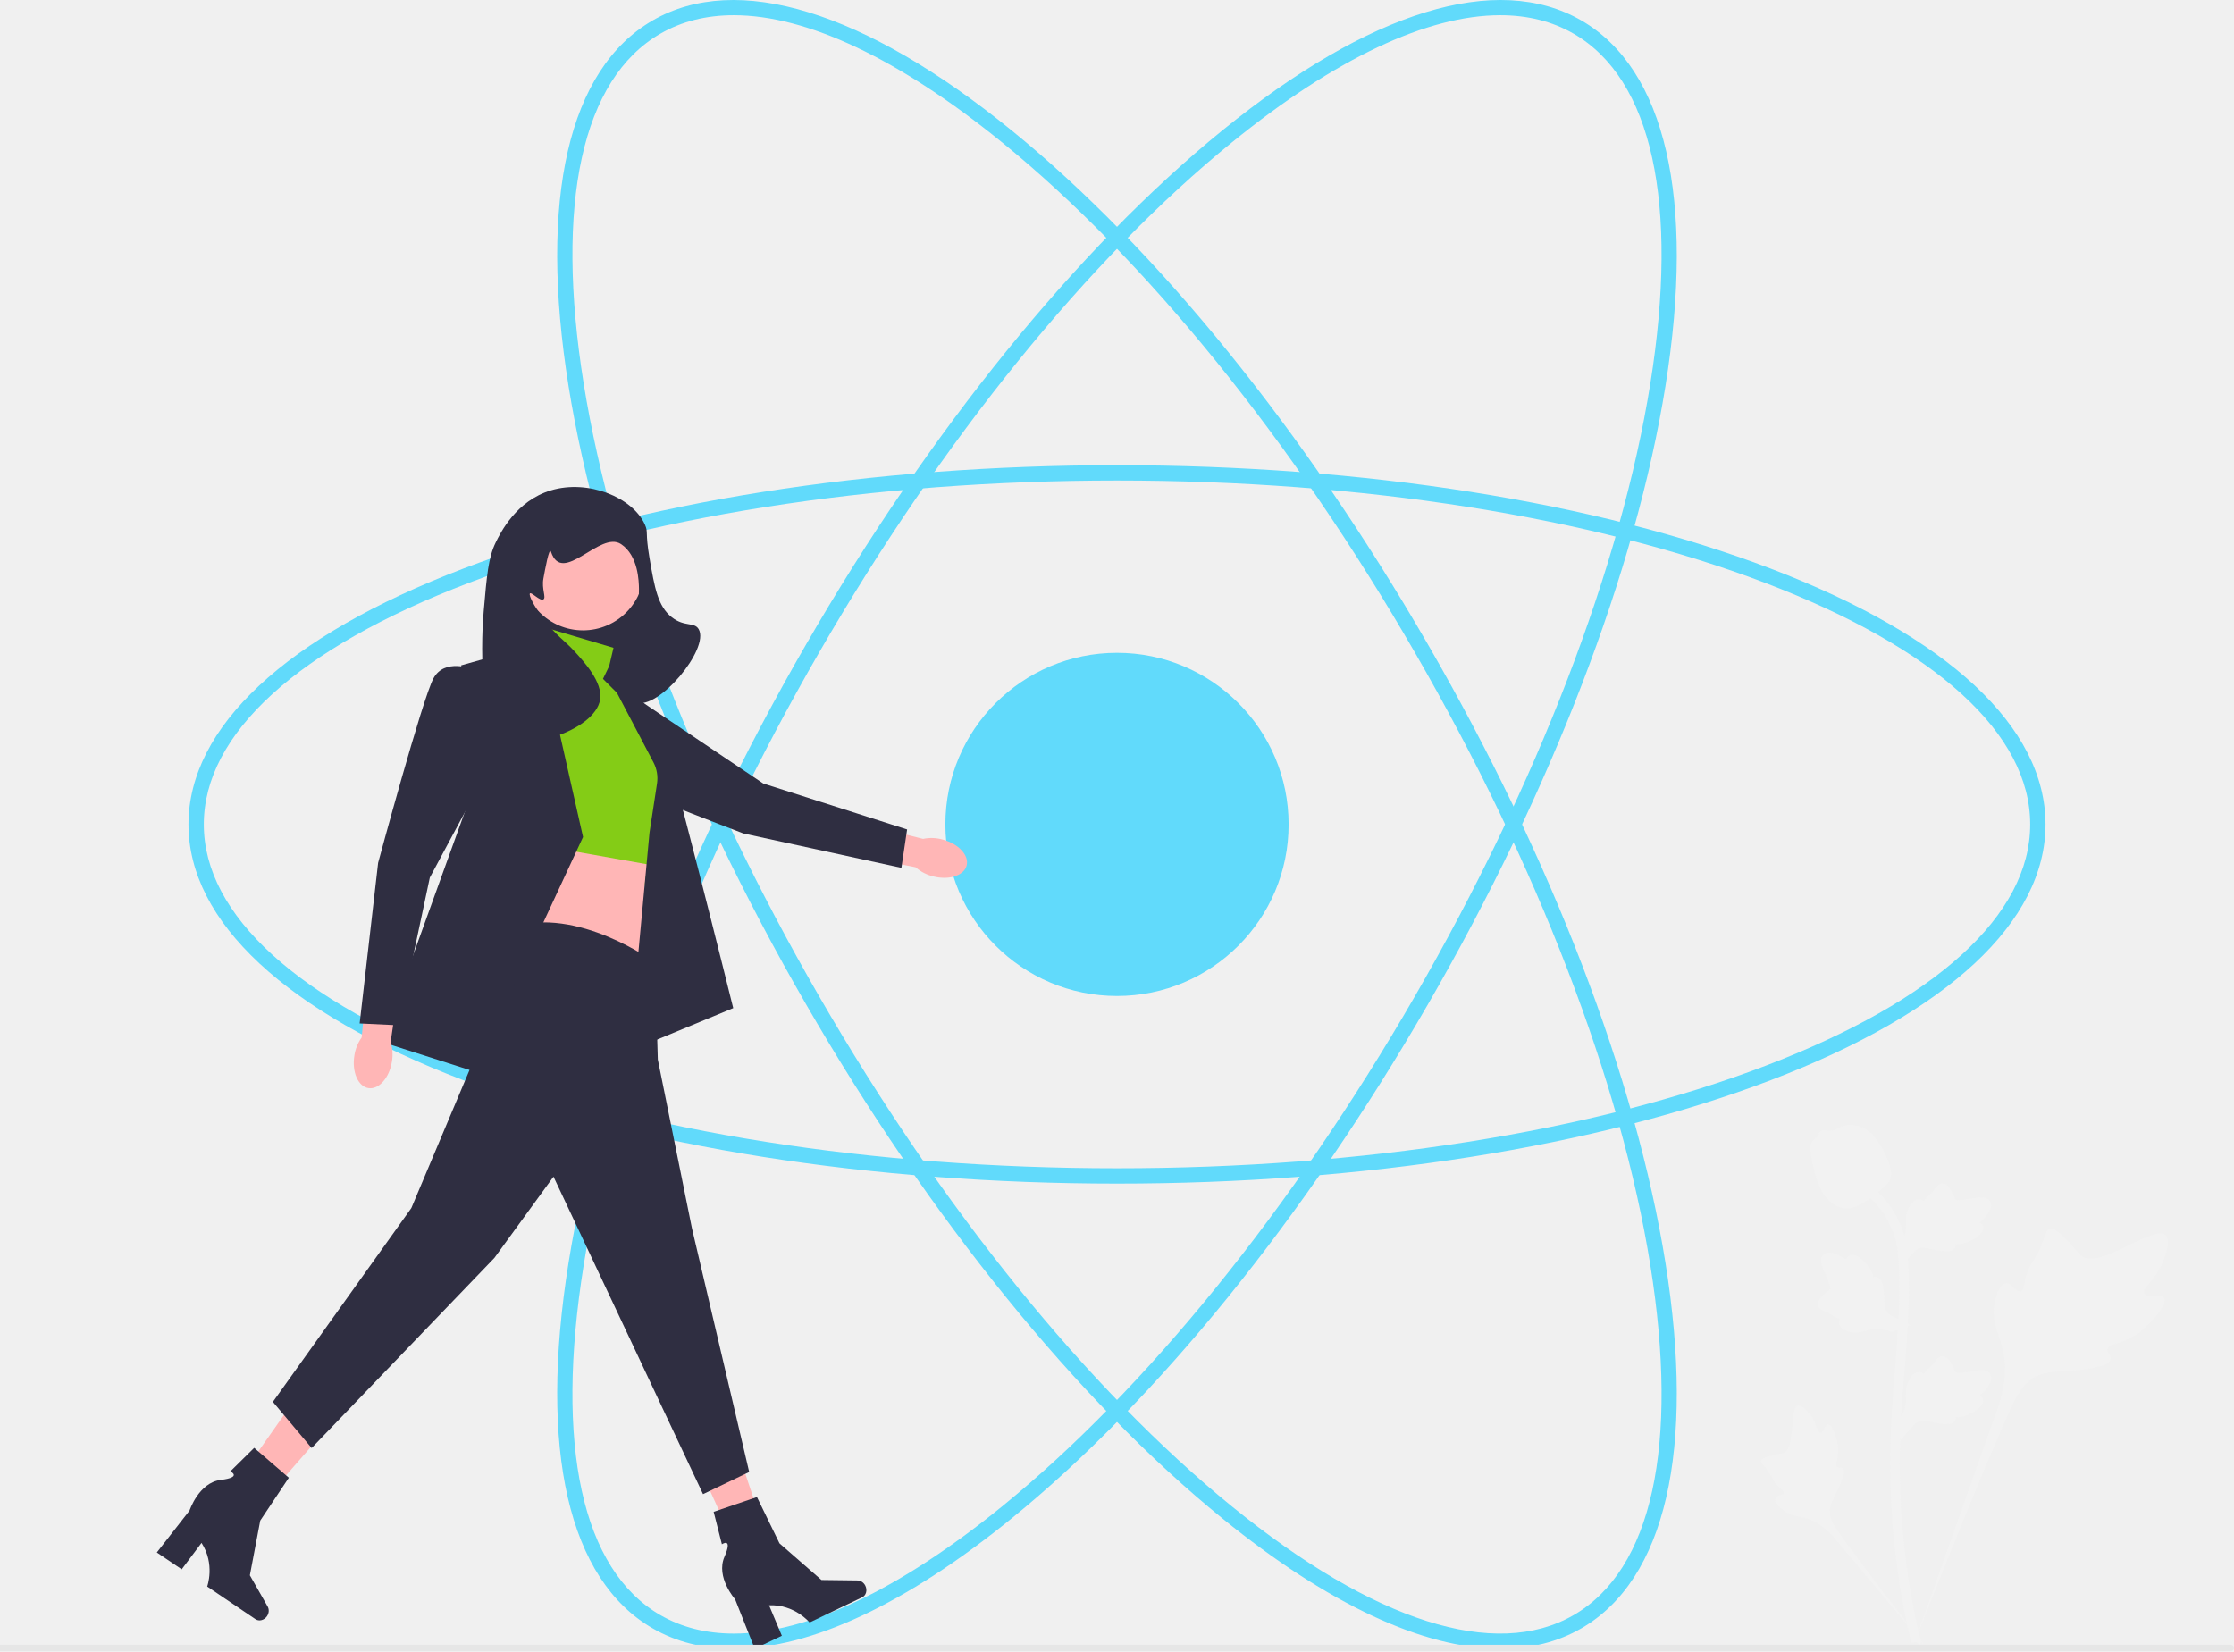
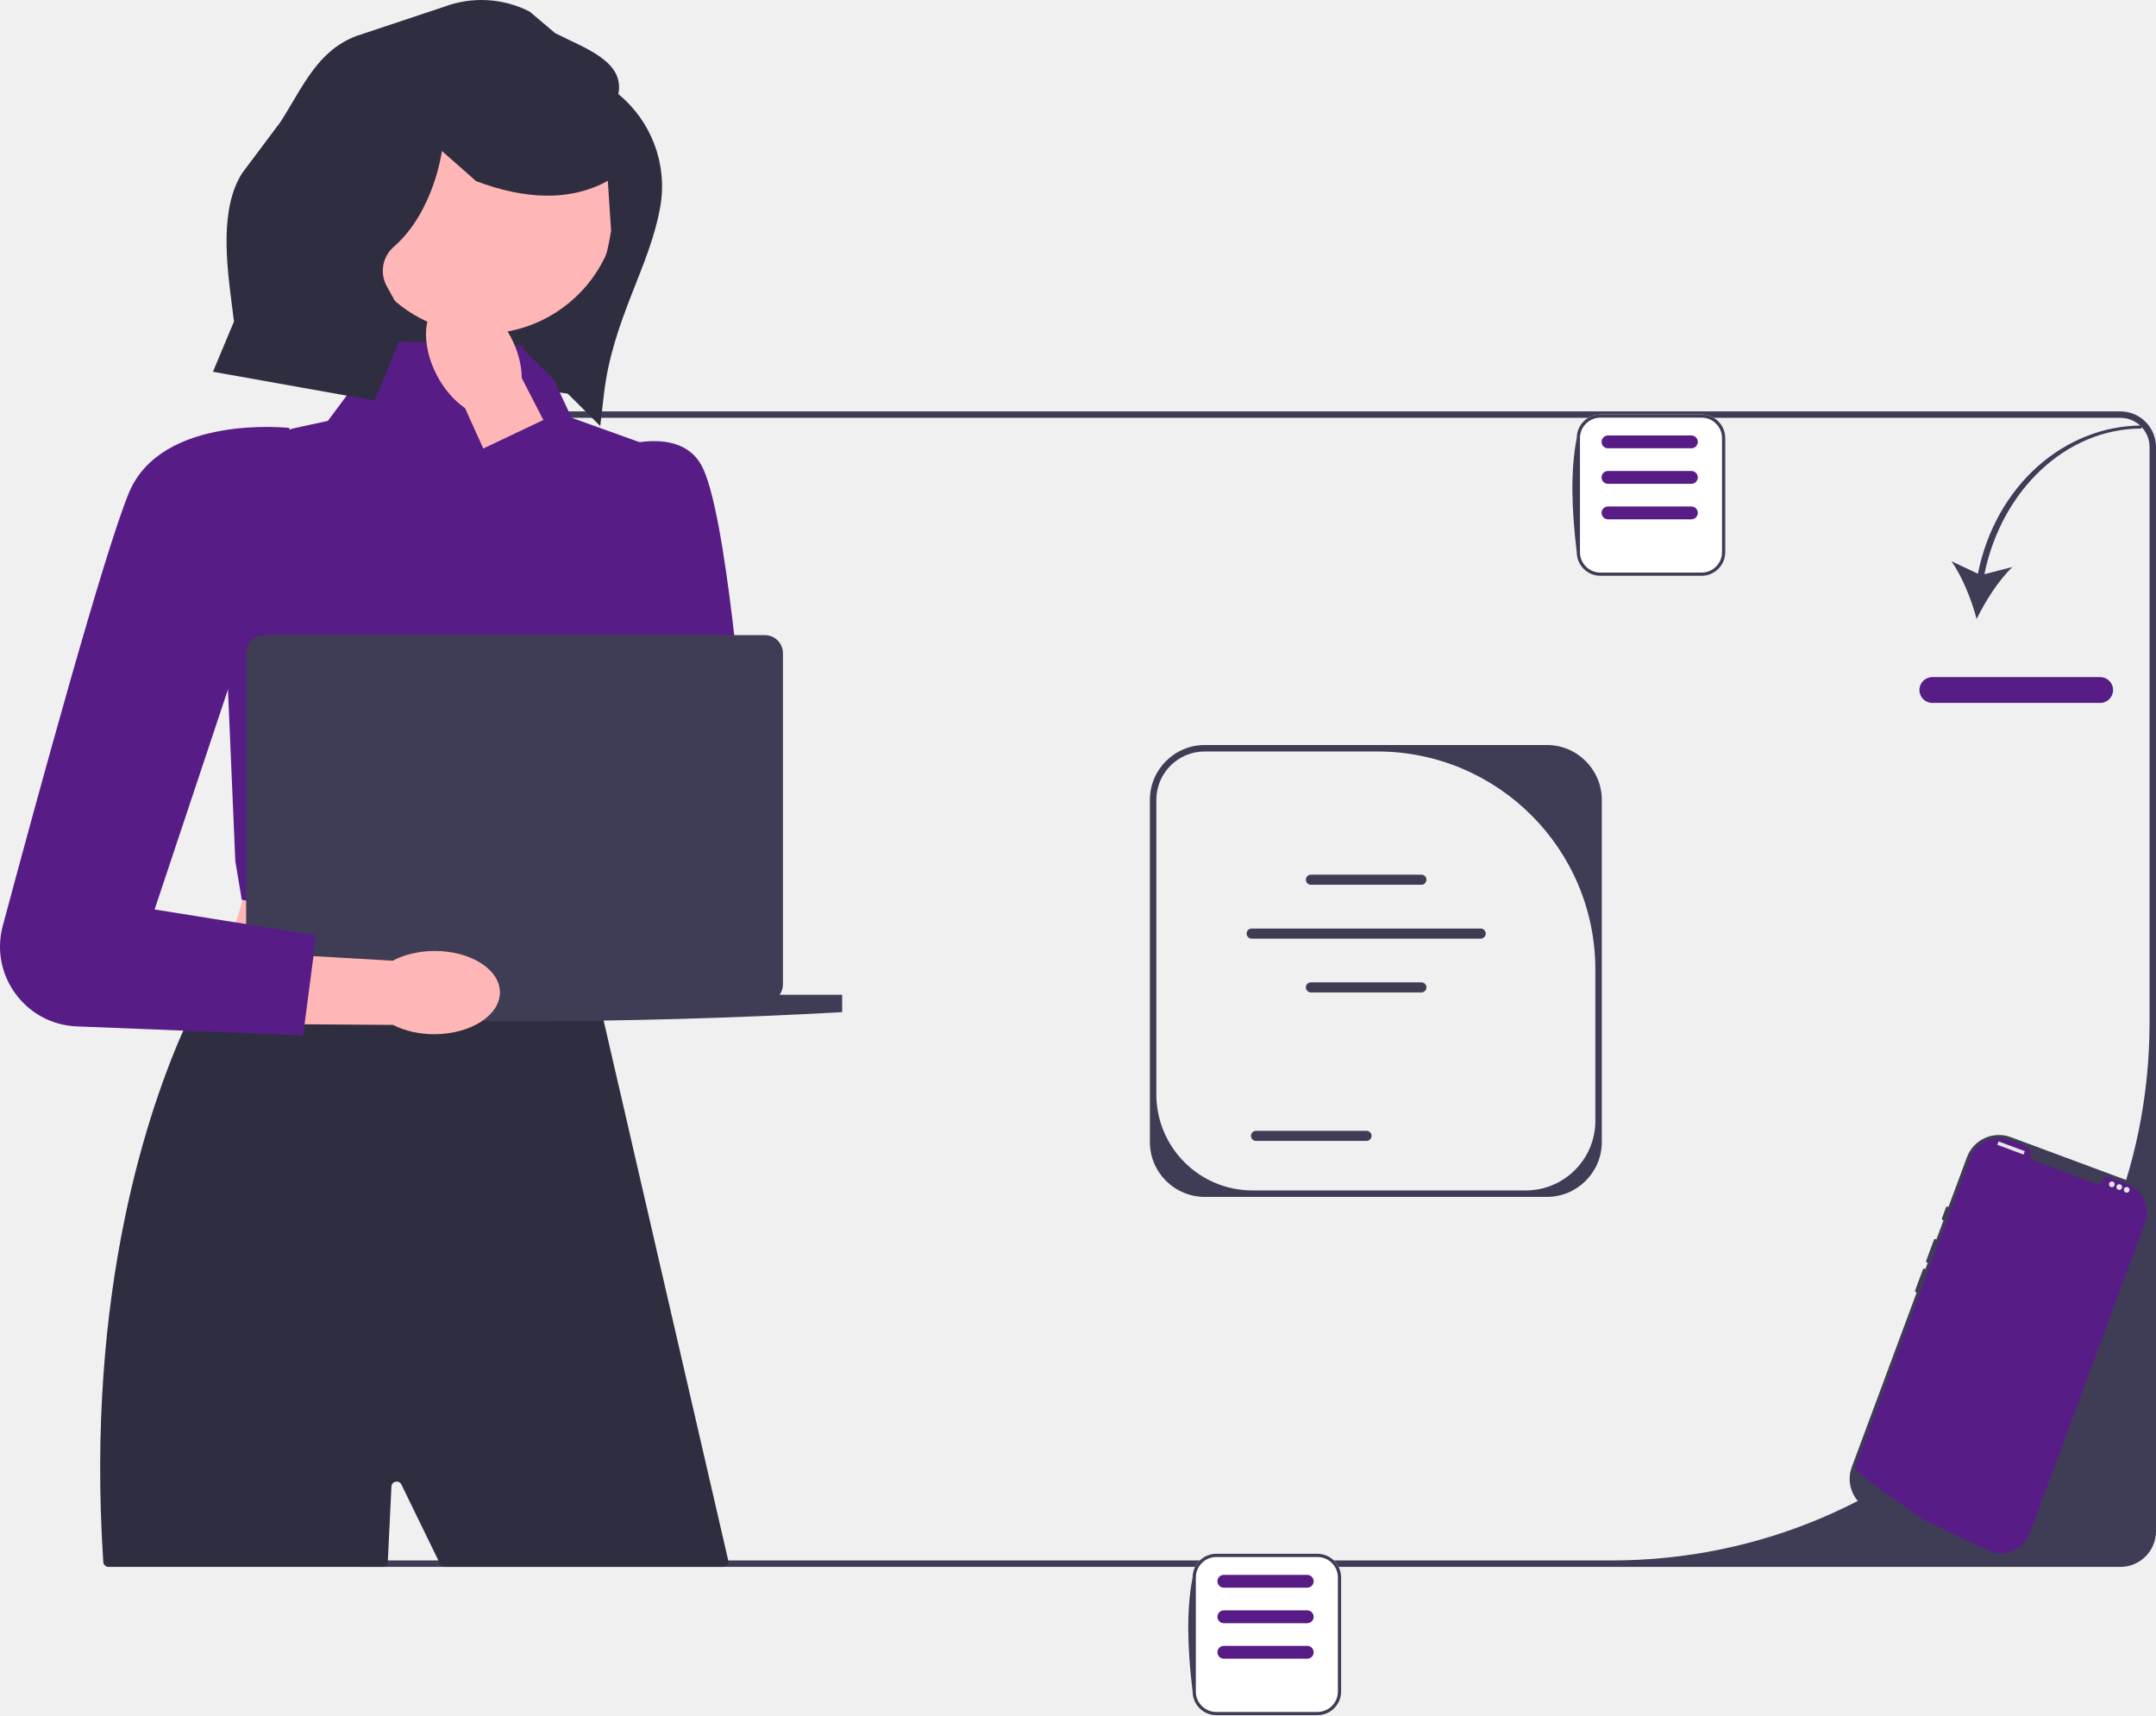
- <svg xmlns="http://www.w3.org/2000/svg" width="583.04" height="431.02" viewBox="0 0 583.04 431.02">
+ <svg xmlns="http://www.w3.org/2000/svg" width="667.898" height="531.394" viewBox="0 0 667.898 531.394">
+   <polygon points="177.275 122.143 97.822 111.55 113.9 30.123 199.252 46.976 177.275 122.143" fill="#2f2e41" />
+   <path d="M100.898,474.414V138.494c0-6.087,4.952-11.04,11.04-11.04H656.858c6.087,0,11.04,4.953,11.04,11.04V474.414c0,6.087-4.953,11.04-11.04,11.04H111.938c-6.088,0-11.04-4.953-11.04-11.04ZM665.898,138.494c0-4.993-4.047-9.04-9.04-9.04H111.938c-4.993,0-9.04,4.047-9.04,9.04V474.414c0,4.993,4.047,9.04,9.04,9.04H499.264c92.029,0,166.634-74.605,166.634-166.634V138.494Z" fill="#3f3d56" />
  <g>
-     <path d="M291.52,308.951c-64.433,0-125.038-9.592-170.652-27.008-46.222-17.648-71.678-41.355-71.678-66.755s25.456-49.105,71.678-66.754c45.614-17.416,106.22-27.008,170.652-27.008s125.038,9.592,170.652,27.008c46.222,17.648,71.677,41.355,71.677,66.754s-25.456,49.106-71.677,66.755c-45.615,17.416-106.22,27.008-170.652,27.008Zm0-183.524c-63.957,0-124.056,9.498-169.226,26.745-44.563,17.015-69.104,39.395-69.104,63.017s24.541,46.003,69.104,63.018c45.17,17.247,105.269,26.745,169.226,26.745s124.056-9.498,169.225-26.745c44.563-17.015,69.104-39.395,69.104-63.018s-24.541-46.002-69.104-63.017c-45.17-17.247-105.269-26.745-169.225-26.745Z" fill="#61dafb" />
-     <path d="M391.642,430.378c-20.024,0-44.985-11.573-72.607-34.022-37.891-30.795-76.5-78.485-108.716-134.285-32.216-55.8-54.212-113.082-61.937-161.293-7.827-48.854-.024-82.752,21.972-95.452,21.996-12.699,55.255-2.507,93.649,28.697,37.891,30.795,76.5,78.485,108.716,134.285,32.216,55.8,54.212,113.082,61.937,161.294,7.827,48.854,.024,82.752-21.972,95.452-6.171,3.562-13.233,5.324-21.042,5.324ZM191.505,3.969c-7.139,0-13.562,1.594-19.149,4.82-20.458,11.812-27.569,44.255-20.022,91.355,7.649,47.742,29.473,104.538,61.451,159.926,31.979,55.388,70.253,102.686,107.774,133.181,37.017,30.086,68.67,40.151,89.127,28.338,20.458-11.812,27.569-44.255,20.022-91.354-7.649-47.742-29.473-104.538-61.451-159.927-31.979-55.388-70.253-102.686-107.775-133.181C234.576,15.259,210.504,3.969,191.505,3.969Z" fill="#61dafb" />
-     <path d="M191.397,430.378c-7.812,0-14.869-1.761-21.042-5.324-21.996-12.7-29.799-46.599-21.972-95.452,7.724-48.212,29.72-105.494,61.937-161.294,32.216-55.8,70.825-103.49,108.716-134.285C357.43,2.817,390.69-7.375,412.685,5.325c21.996,12.699,29.799,46.598,21.972,95.452-7.724,48.211-29.72,105.494-61.937,161.293-32.216,55.8-70.825,103.49-108.716,134.285-27.62,22.448-52.584,34.022-72.607,34.022ZM391.535,3.969c-19,0-43.069,11.288-69.978,33.158-37.521,30.495-75.796,77.793-107.774,133.181-31.978,55.389-53.802,112.185-61.451,159.927-7.546,47.1-.436,79.543,20.022,91.354,5.586,3.226,12.012,4.819,19.149,4.82,19,.002,43.069-11.288,69.977-33.158,37.521-30.495,75.796-77.793,107.775-133.181,31.978-55.389,53.802-112.185,61.451-159.926,7.546-47.1,.436-79.543-20.022-91.355-5.586-3.225-12.012-4.82-19.149-4.82Z" fill="#61dafb" />
-     <circle cx="291.52" cy="215.189" r="44.789" fill="#61dafb" />
+     <path d="M612.727,177.751l-8.23-3.899c3.376,4.711,6.284,12.068,7.841,17.922,2.637-5.453,6.887-12.126,11.094-16.112l-8.698,2.238c5.36-26.268,25.519-45.126,48.604-45.126l.327-.949c-24.113,0-45.466,18.596-50.938,45.925Z" fill="#3f3d56" />
+     <path d="M650.606,217.775h-52c-2.206,0-4-1.794-4-4s1.794-4,4-4h52c2.206,0,4,1.794,4,4s-1.794,4-4,4Z" fill="#581c87" />
  </g>
  <g>
-     <path d="M564.784,338.786c-.844-1.424-4.497,.101-5.168-1.191-.669-1.287,2.725-3.249,4.663-7.73,.35-.808,2.553-5.9,.922-7.472-3.092-2.978-17.24,9.313-22.191,5.29-1.087-.883-1.846-2.645-5.134-5.506-1.308-1.138-2.099-1.652-2.865-1.461-1.086,.271-1.172,1.725-2.337,4.584-1.747,4.287-2.78,4.028-3.798,7.449-.756,2.539-.583,4.016-1.472,4.303-1.258,.407-2.416-2.286-4.011-2.045-1.627,.246-2.611,3.382-2.922,5.73-.583,4.406,1.035,7.313,1.932,10.371,.975,3.322,1.553,8.375-.698,15.528l-22.277,62.766c4.918-12.879,19.158-48.185,25.142-61.305,1.727-3.787,3.635-7.629,7.551-9.145,3.77-1.46,8.949-.588,15.55-2.179,.771-.186,2.911-.73,3.18-1.988,.223-1.04-1.036-1.621-.842-2.595,.259-1.307,2.734-1.323,5.775-2.831,2.144-1.063,3.48-2.328,4.629-3.415,.346-.328,5.495-5.262,4.371-7.157Z" fill="#f2f2f2" />
-     <path d="M477.139,371.829c-.942,.004-1.248,2.236-2.076,2.193-.825-.043-.808-2.275-2.448-4.519-.296-.405-2.159-2.955-3.401-2.608-2.354,.658-.404,11.148-3.806,12.418-.747,.279-1.831,.143-4.184,.931-.936,.314-1.417,.554-1.544,.985-.18,.611,.508,1.073,1.575,2.47,1.6,2.094,1.175,2.527,2.56,4.013,1.028,1.104,1.803,1.445,1.687,1.964-.163,.735-1.819,.526-2.161,1.379-.349,.87,.907,2.257,1.969,3.087,1.994,1.557,3.888,1.602,5.647,2.044,1.912,.48,4.559,1.654,7.42,4.823l24.378,29.044c-4.902-6.13-18.122-23.306-22.835-30.028-1.36-1.941-2.696-3.985-2.31-6.345,.371-2.272,2.293-4.562,3.417-8.261,.131-.432,.481-1.639-.058-2.134-.446-.409-1.095,.041-1.517-.335-.567-.504,.14-1.724,.277-3.651,.097-1.359-.138-2.38-.341-3.258-.061-.265-.997-4.215-2.251-4.21Z" fill="#f2f2f2" />
-     <path d="M495.939,376.049l-.568-5.068,.259-.384c1.2-1.777,1.812-3.512,1.819-5.159,.001-.262-.011-.524-.023-.79-.049-1.057-.11-2.371,.575-3.903,.384-.854,1.463-2.831,3.086-2.587,.437,.061,.767,.262,1.018,.497,.037-.059,.075-.117,.115-.181,.505-.771,.905-1.101,1.291-1.419,.296-.245,.602-.497,1.082-1.094,.21-.262,.374-.492,.513-.685,.42-.585,.968-1.282,1.935-1.27,1.033,.049,1.574,.903,1.932,1.468,.64,1.008,.93,1.735,1.122,2.217,.07,.176,.149,.374,.19,.436,.333,.489,3.038,.032,4.057-.135,2.289-.382,4.27-.712,5.087,.732,.585,1.033,.15,2.398-1.33,4.168-.461,.551-.952,.969-1.388,1.297,.361,.215,.684,.546,.815,1.065h0c.308,1.228-.748,2.459-3.137,3.663-.593,.301-1.392,.702-2.512,.896-.527,.091-1.002,.113-1.408,.125-.009,.235-.064,.489-.207,.751-.42,.771-1.293,1.138-2.61,1.05-1.449-.076-2.642-.352-3.694-.595-.919-.21-1.711-.389-2.332-.347-1.153,.093-2.041,1.016-3.083,2.212l-2.603,3.042Z" fill="#f2f2f2" />
-     <path d="M498.572,345.873l-4.758,1.835-.437-.153c-2.023-.71-3.857-.862-5.452-.451-.254,.065-.504,.143-.759,.223-1.01,.316-2.266,.708-3.922,.434-.924-.155-3.11-.697-3.285-2.329-.052-.438,.059-.809,.222-1.111-.066-.021-.133-.042-.204-.065-.874-.293-1.295-.597-1.7-.889-.312-.224-.633-.456-1.332-.769-.307-.137-.571-.237-.793-.322-.672-.258-1.486-.611-1.719-1.549-.215-1.011,.474-1.751,.93-2.241,.813-.875,1.442-1.34,1.86-1.648,.153-.112,.324-.239,.373-.294,.389-.446-.74-2.947-1.159-3.891-.95-2.118-1.772-3.95-.582-5.106,.851-.828,2.282-.754,4.369,.229,.65,.307,1.179,.675,1.607,1.013,.117-.404,.354-.8,.823-1.058h0c1.11-.61,2.569,.099,4.339,2.105,.442,.498,1.033,1.169,1.504,2.203,.221,.487,.363,.941,.478,1.331,.229-.051,.49-.063,.779,.009,.852,.21,1.429,.962,1.678,2.258,.294,1.421,.329,2.645,.362,3.724,.03,.942,.058,1.753,.255,2.344,.382,1.091,1.5,1.717,2.922,2.421l3.603,1.746Z" fill="#f2f2f2" />
-     <path d="M495.939,330.942l-.568-5.068,.259-.384c1.2-1.777,1.812-3.512,1.819-5.159,.001-.262-.011-.524-.023-.79-.049-1.057-.11-2.371,.575-3.903,.384-.854,1.463-2.831,3.086-2.587,.437,.061,.767,.262,1.018,.497,.037-.059,.075-.117,.115-.181,.505-.771,.905-1.101,1.291-1.419,.296-.245,.602-.497,1.082-1.094,.21-.262,.374-.492,.513-.685,.42-.585,.968-1.282,1.935-1.27,1.033,.049,1.574,.903,1.932,1.468,.64,1.008,.93,1.735,1.122,2.217,.07,.176,.149,.374,.19,.436,.333,.489,3.038,.032,4.057-.135,2.289-.382,4.27-.712,5.087,.732,.585,1.033,.15,2.398-1.33,4.168-.461,.551-.952,.969-1.388,1.297,.361,.215,.684,.546,.815,1.065h0c.308,1.228-.748,2.459-3.137,3.663-.593,.301-1.392,.702-2.512,.896-.527,.091-1.002,.113-1.408,.125-.009,.235-.064,.489-.207,.751-.42,.771-1.293,1.138-2.61,1.05-1.449-.076-2.642-.352-3.694-.595-.919-.21-1.711-.389-2.332-.347-1.153,.093-2.041,1.016-3.083,2.212l-2.603,3.042Z" fill="#f2f2f2" />
-     <path d="M501.124,429.32l-1.062-.666-.257-1.226,.257,1.226-1.238,.142c-.02-.115-.087-.379-.188-.793-.554-2.266-2.244-9.162-3.654-20.023-.984-7.581-1.541-15.376-1.656-23.17-.115-7.807,.255-13.717,.551-18.467,.224-3.583,.496-6.994,.762-10.317,.71-8.878,1.379-17.265,.881-26.55-.11-2.073-.341-6.387-2.862-10.978-1.462-2.663-3.476-5.027-5.987-7.023l1.561-1.963c2.771,2.207,5,4.826,6.623,7.782,2.795,5.09,3.047,9.791,3.168,12.05,.507,9.449-.17,17.916-.887,26.88-.264,3.311-.536,6.708-.759,10.276-.294,4.706-.66,10.565-.546,18.271,.113,7.701,.663,15.4,1.634,22.886,1.392,10.724,3.058,17.517,3.605,19.749,.291,1.192,.352,1.441,.054,1.914Z" fill="#f2f2f2" />
-     <path d="M482.075,315.456c-.103,0-.207-.002-.312-.01-2.134-.115-4.11-1.392-5.875-3.796-.827-1.131-1.251-2.42-2.095-4.992-.131-.396-.767-2.408-1.154-5.176-.253-1.808-.221-2.565,.137-3.233,.398-.744,1.041-1.263,1.766-1.613-.032-.24-.006-.487,.098-.739,.427-1.045,1.563-.908,2.177-.842,.311,.039,.699,.091,1.117,.069,.658-.032,1.012-.228,1.548-.521,.513-.281,1.15-.631,2.096-.825,1.865-.389,3.427,.139,3.942,.313,2.71,.903,4.046,3.01,5.593,5.45,.308,.489,1.367,2.271,2.065,4.713,.504,1.762,.433,2.545,.281,3.128-.308,1.197-1.036,1.882-2.885,3.394-1.931,1.583-2.9,2.376-3.732,2.858-1.937,1.118-3.153,1.821-4.768,1.821Z" fill="#f2f2f2" />
+     <path d="M496.216,247.818v106c0,9.374-7.626,17-17,17h-106c-9.374,0-17-7.626-17-17v-106c0-9.374,7.626-17,17-17h106c9.374,0,17,7.626,17,17Zm-23.576,121c11.916,0,21.576-9.66,21.576-21.576v-46.865c0-37.312-30.247-67.559-67.559-67.559h-53.441c-8.284,0-15,6.716-15,15v91.211c0,16.452,13.337,29.789,29.789,29.789h84.635Z" fill="#3f3d56" />
+     <g>
+       <path d="M440.326,274.11h-34.221c-.863,0-1.565-.702-1.565-1.565,0-.863,.702-1.564,1.565-1.564h34.221c.863,0,1.564,.702,1.564,1.564s-.702,1.565-1.564,1.565Z" fill="#3f3d56" />
+       <path d="M440.326,307.474h-34.221c-.863,0-1.565-.702-1.565-1.565,0-.863,.702-1.564,1.565-1.564h34.221c.863,0,1.564,.702,1.564,1.564s-.702,1.565-1.564,1.565Z" fill="#3f3d56" />
+       <path d="M423.326,353.474h-34.221c-.863,0-1.565-.702-1.565-1.565,0-.863,.702-1.564,1.565-1.564h34.221c.863,0,1.564,.702,1.564,1.564s-.702,1.565-1.564,1.565Z" fill="#3f3d56" />
+       <path d="M458.69,290.803h-70.947c-.863,0-1.565-.702-1.565-1.565s.702-1.564,1.565-1.564h70.947c.863,0,1.564,.702,1.564,1.564,0,.863-.702,1.565-1.564,1.565Z" fill="#3f3d56" />
+     </g>
+   </g>
+   <path d="M183.62,302.62H66.345c9.83-21.934,15.873-42.824,6.426-59.441l110.849-6.426c-5.539,22.431-6.216,44.445,0,65.867Z" fill="#ffb6b6" />
+   <path d="M224.01,485.454h-86.216c-.624,0-1.192-.356-1.464-.917l-.525-1.083-11.457-23.518c-.738-1.514-3.008-1.048-3.089,.634l-1.104,22.883-.023,.454c-.043,.866-.758,1.546-1.626,1.546H33.62c-.858,0-1.569-.667-1.625-1.523-.01-.159-.021-.319-.03-.477-5.42-83.65,14.07-140.35,25.5-165.72l.01-.01c4.49-9.98,7.75-15.11,7.75-15.11l1.13-.01h.01l22.83-.4h.01l20.22-.34,15.28-.25,6.13-.11h.01l3.84-.06,19.09-.33,17.05-.29,12.24-.2h.34l1.82,7.85v.01l.07,.35v.01l.31,1.29,.01,.04,.62,2.71v.02l.04,.15v.01l.15,.65,.01,.03,1.44,6.23,2.33,10.13,3.07,13.25,3.87,16.82,1.96,8.47,2.69,11.67,23.8,103.14h0c.24,1.022-.535,2-1.584,2Z" fill="#2f2e41" />
+   <path d="M166.689,107.284l-46.671-1.628-18.448,24.739-9.707,2.108c-14.551,3.16-24.533,16.58-23.374,31.425l4.41,102.848,2,12,110,18,24.734-155.648-32.546-11.692-10.398-22.151Z" fill="#581c87" />
+   <circle cx="149.657" cy="61.49" r="41.893" fill="#ffb6b6" />
+   <g>
+     <path d="M616.185,481.565l-36.319-13.497c-5.447-2.024-8.232-8.103-6.208-13.551l35.681-96.01c2.024-5.447,8.103-8.232,13.551-6.208l36.319,13.497c5.447,2.024,8.232,8.103,6.208,13.551-13.652,38.806-28.545,82.409-35.681,96.01-2.024,5.447-8.103,8.232-13.55,6.208Z" fill="#3f3d56" />
+     <path d="M656.469,404.972c-.231-.086-.488,.032-.573,.263l-4.97,13.374c-.086,.231,.032,.488,.263,.573s.488-.032,.573-.263l4.97-13.374c.086-.231-.032-.488-.263-.573Z" fill="#3f3d56" />
+     <path d="M664.475,378.998l-35.68,96.008c-1.762,4.741-6.894,7.248-11.672,5.815l-.002-.001c-.071-.021-.141-.043-.213-.067-.126-.04-.25-.083-.375-.13,0,0-.447-.204-1.264-.579-.825-.378-2.025-.931-3.519-1.627-.449-.207-.921-.428-1.419-.661-.993-.464-2.083-.974-3.25-1.526-.466-.218-.947-.447-1.438-.68-2.512-1.188-5.322-2.53-8.277-3.966-.5-.241-1.004-.485-1.511-.733-.132-.066-21.671-14.867-21.255-15.988l35.68-96.008c1.835-4.938,7.324-7.452,12.262-5.617l5.337,1.983c.853,.317,1.291,1.236,1.048,2.114-.015,.059-.029,.117-.04,.178-.163,.912,.399,1.799,1.269,2.122l18.759,6.972c.869,.323,1.874,.019,2.347-.778,.031-.053,.059-.107,.086-.161,.389-.823,1.322-1.233,2.174-.916l5.337,1.983c4.938,1.835,7.452,7.324,5.617,12.262Z" fill="#581c87" />
+     <path d="M603.404,373.836c-.231-.086-.488,.032-.573,.263l-1.243,3.343c-.086,.231,.032,.488,.263,.573s.488-.032,.573-.263l1.243-3.343c.086-.231-.032-.488-.263-.573Z" fill="#3f3d56" />
+     <path d="M599.677,383.866c-.231-.086-.488,.032-.573,.263l-2.407,6.478c-.086,.231,.032,.488,.263,.573s.488-.032,.573-.263l2.407-6.478c.086-.231-.032-.488-.263-.573Z" fill="#3f3d56" />
+     <path d="M596.26,393.061c-.231-.086-.488,.032-.573,.263l-2.407,6.478c-.086,.231,.032,.488,.263,.573s.488-.032,.573-.263l2.407-6.478c.086-.231-.032-.488-.263-.573Z" fill="#3f3d56" />
+     <rect x="618.651" y="355.112" width="8.694" height="1.115" rx=".086" ry=".086" transform="translate(162.9224 -194.7465) rotate(20.38675)" fill="#e6e6e6" />
+     <circle cx="654.22" cy="366.916" r=".892" fill="#e6e6e6" />
+     <circle cx="656.519" cy="367.77" r=".892" fill="#e6e6e6" />
+     <circle cx="658.817" cy="368.624" r=".892" fill="#e6e6e6" />
  </g>
  <g>
-     <g>
-       <path id="b-296" d="M243.47,228.74c4.166,1.099,8.11-.159,8.809-2.811,.699-2.651-2.111-5.691-6.279-6.79-1.659-.462-3.404-.52-5.09-.169l-17.71-4.434-1.904,8.355,17.661,3.484c1.294,1.137,2.841,1.948,4.512,2.364Z" fill="#ffb6b6" />
-       <path d="M146.133,188.062s-3.597,6.903,1.389,10.308,46.502,19.186,46.502,19.186l41.23,8.973,1.488-10.02-37.538-11.993-31.304-21.053-21.767,4.599Z" fill="#2f2e41" />
-     </g>
-     <g>
-       <polygon points="195.229 410.87 202.222 407.724 191.212 374.816 180.892 379.457 195.229 410.87" fill="#ffb6b6" />
-       <path d="M225.854,413.944h0c.559,1.168,.183,2.512-.839,3.001l-13.725,6.567s-3.948-4.783-10.573-4.484l3.336,7.947-7.08,3.388-5.117-12.897s-5.091-5.774-2.791-11.071c2.299-5.297-.659-3.297-.659-3.297l-2.151-8.469,11.301-3.861,5.884,12.094,10.954,9.558,9.416,.118c.838,.01,1.642,.563,2.045,1.407l0-0Z" fill="#2f2e41" />
-     </g>
-     <g>
-       <polygon points="56.861 393.879 63.109 398.323 85.938 372.188 76.717 365.63 56.861 393.879" fill="#ffb6b6" />
-       <path d="M69.689,421.858h0c-.725,1.073-2.075,1.428-3.014,.793l-12.604-8.522s2.131-5.825-1.476-11.39l-5.171,6.896-6.502-4.396,8.541-10.935s2.409-7.311,8.142-8.005c5.733-.694,2.512-2.235,2.512-2.235l6.22-6.137,9.044,7.799-7.461,11.19-2.709,14.283,4.658,8.184c.415,.728,.344,1.701-.18,2.476l0,0Z" fill="#2f2e41" />
-     </g>
-     <rect x="134.654" y="143.321" width="32.834" height="45.092" fill="#2f2e41" />
-     <path d="M160.115,169.095l-17.828-5.3-3.373,9.155-.482,55.892s25.537-5.782,31.319,3.855l1.927-17.346s6.264-8.673,.964-19.755c-5.3-11.082-10.297-16.079-10.297-16.079l-4.158-2.231,1.927-8.191Z" fill="#84cc16" />
-     <path d="M139.637,220.41l-2.409,24.573,31.801,6.746s-2.409-21.201,.482-26.019l-29.873-5.3Z" fill="#ffb6b6" />
-     <path d="M170.956,251.247s-20.237-14.937-37.583-9.155c0,0-20.478,12.769-9.878,34.933l-16.141,38.306-36.137,50.592,10.118,12.046,47.701-49.629,15.419-21.201,39.028,82.875,12.046-5.782-14.937-63.602-8.914-44.088-.723-25.296Z" fill="#2f2e41" />
-     <polygon points="123.736 279.675 99.645 271.966 122.773 207.882 120.364 173.672 140.768 167.917 152.164 218.482 123.736 279.675" fill="#2f2e41" />
-     <path d="M161.014,180.848l-3.642-3.642,1.624-3.357s10.514,10.905,12.442,13.796,19.925,75.502,19.925,75.502l-27.152,11.227,5.3-57.013,1.962-12.824c.29-1.896-.034-3.836-.926-5.534l-9.533-18.155Z" fill="#2f2e41" />
-     <circle cx="152.152" cy="148.56" r="15.977" fill="#ffb6b6" />
-     <path d="M162.089,142.029c-5.482-3.656-15.293,10.985-18.293,1.985-.468-1.403-1.568,4.805-1.971,6.977-.511,2.759,.782,4.962,0,5.456-.884,.558-3.05-1.932-3.507-1.559-.447,.365,.99,3.259,3.507,6.625,3.341,4.467,5.435,5.555,8.183,8.573,2.559,2.81,7.294,8.01,6.625,12.47-1.258,8.388-21.741,14.871-28.058,8.573-1.512-1.508-1.808-4.923-2.338-11.691-.789-10.072-.193-17.63,0-19.874,.804-9.343,1.206-14.015,3.118-17.926,1.22-2.497,5.33-10.907,14.418-13.639,9.763-2.935,21.382,1.85,24.55,8.963,.915,2.055,.026,1.836,1.169,8.573,1.353,7.973,2.229,12.758,5.845,15.588,3.322,2.6,5.886,1.147,7.014,3.118,2.927,5.112-10.656,21.289-16.367,19.095-3.441-1.322-3.745-9.206-3.507-12.86,.512-7.868,4.41-9.537,4.287-16.757-.033-1.91-.149-8.671-4.676-11.691Z" fill="#2f2e41" />
-     <g>
-       <path id="c-297" d="M92.482,275.542c-.678,4.255,.967,8.053,3.675,8.485,2.708,.431,5.452-2.668,6.13-6.924,.294-1.696,.178-3.439-.339-5.081l2.647-18.063-8.503-1.061-1.706,17.92c-1.002,1.401-1.655,3.021-1.903,4.725Z" fill="#ffb6b6" />
-       <path d="M123.255,174.636s-7.227-2.891-10.118,2.409-14.455,48.183-14.455,48.183l-4.818,41.919,10.118,.482,8.191-38.546,17.828-33.246-6.746-21.201Z" fill="#2f2e41" />
-     </g>
+     <path d="M527.137,178.394h-31.362c-4.036,0-7.319-3.283-7.319-7.319v-35.362c0-4.036,3.283-7.319,7.319-7.319h31.362c4.036,0,7.319,3.283,7.319,7.319v35.362c0,4.036-3.283,7.319-7.319,7.319Z" fill="#fff" />
+     <path d="M527.137,178.394h-31.362c-4.036,0-7.319-3.283-7.319-7.319-1.577-13.021-2.011-25.149,0-35.362,0-4.036,3.283-7.319,7.319-7.319h31.362c4.036,0,7.319,3.283,7.319,7.319v35.362c0,4.036-3.283,7.319-7.319,7.319Zm-31.362-49c-3.484,0-6.319,2.834-6.319,6.319v35.362c0,3.484,2.834,6.319,6.319,6.319h31.362c3.484,0,6.319-2.834,6.319-6.319v-35.362c0-3.484-2.834-6.319-6.319-6.319h-31.362Z" fill="#3f3d56" />
+     <path d="M523.968,149.894h-25.841c-1.096,0-1.988-.892-1.988-1.988s.892-1.988,1.988-1.988h25.841c1.096,0,1.988,.892,1.988,1.988s-.892,1.988-1.988,1.988Z" fill="#581c87" />
+     <path d="M523.968,160.894h-25.841c-1.096,0-1.988-.892-1.988-1.988s.892-1.988,1.988-1.988h25.841c1.096,0,1.988,.892,1.988,1.988s-.892,1.988-1.988,1.988Z" fill="#581c87" />
+     <path d="M523.968,138.894h-25.841c-1.096,0-1.988-.892-1.988-1.988s.892-1.988,1.988-1.988h25.841c1.096,0,1.988,.892,1.988,1.988s-.892,1.988-1.988,1.988Z" fill="#581c87" />
  </g>
-   <path d="M583.04,430.18h0c0,.464-.376,.84-.84,.84H0v-1.68H582.2c.464,0,.84,.376,.84,.84Z" fill="#e6e6e6" />
+   <g>
+     <path d="M135.412,116.425c2.296,4.327,5.378,7.778,8.646,10.01l19.264,42.606,20.006-9.76-21.695-42.169c-.015-3.958-1.143-8.445-3.438-12.772-5.244-9.886-14.595-15.195-20.886-11.858-6.291,3.337-7.14,14.057-1.896,23.943l0,0Z" fill="#ffb6b6" />
+     <path d="M178.79,143.28s29.341-15.376,38.445,.769c7.767,13.775,13.38,82.701,14.86,102.64,.26,3.5-.653,6.976-2.596,9.898v0c-5.754,8.655-18.158,9.48-25.008,1.663l-59.456-117.067,28.202-13.403,6.897,16.705-1.345-1.205Z" fill="#581c87" />
+   </g>
+   <path d="M241.52,308.202c.644-.913,1.024-2.026,1.024-3.228v-102.594c0-3.096-2.51-5.606-5.606-5.606H81.858c-3.096,0-5.606,2.51-5.606,5.606v102.594c0,1.202,.38,2.315,1.024,3.228h-19.369v5.378c67.34,3.766,135,3.766,202.981,0v-5.378h-19.369Z" fill="#3f3d56" />
+   <g>
+     <path d="M408.137,531.394h-31.362c-4.036,0-7.319-3.283-7.319-7.319v-35.362c0-4.036,3.283-7.319,7.319-7.319h31.362c4.036,0,7.319,3.283,7.319,7.319v35.362c0,4.036-3.283,7.319-7.319,7.319Z" fill="#fff" />
+     <path d="M408.137,531.394h-31.362c-4.036,0-7.319-3.283-7.319-7.319-1.577-13.021-2.011-25.149,0-35.362,0-4.036,3.283-7.319,7.319-7.319h31.362c4.036,0,7.319,3.283,7.319,7.319v35.362c0,4.036-3.283,7.319-7.319,7.319Zm-31.362-49c-3.484,0-6.319,2.834-6.319,6.319v35.362c0,3.484,2.834,6.319,6.319,6.319h31.362c3.484,0,6.319-2.834,6.319-6.319v-35.362c0-3.484-2.834-6.319-6.319-6.319h-31.362Z" fill="#3f3d56" />
+     <path d="M404.968,502.894h-25.841c-1.096,0-1.988-.892-1.988-1.988s.892-1.988,1.988-1.988h25.841c1.096,0,1.988,.892,1.988,1.988s-.892,1.988-1.988,1.988Z" fill="#581c87" />
+     <path d="M404.968,513.894h-25.841c-1.096,0-1.988-.892-1.988-1.988s.892-1.988,1.988-1.988h25.841c1.096,0,1.988,.892,1.988,1.988s-.892,1.988-1.988,1.988Z" fill="#581c87" />
+     <path d="M404.968,491.894h-25.841c-1.096,0-1.988-.892-1.988-1.988s.892-1.988,1.988-1.988h25.841c1.096,0,1.988,.892,1.988,1.988s-.892,1.988-1.988,1.988Z" fill="#581c87" />
+   </g>
+   <g>
+     <path d="M134.539,294.628c-4.899,.026-9.385,1.156-12.879,3.016l-46.681-2.701-.635,22.25,47.422,.344c3.513,1.823,8.011,2.905,12.91,2.879,11.191-.059,20.232-5.88,20.194-13.002-.038-7.121-9.14-12.846-20.331-12.787h-0Z" fill="#ffb6b6" />
+     <path d="M89.689,132.578s-39.682-4.422-49.791,20.196c-7.722,18.806-27.783,92.1-39.04,134.063-4.116,15.342,7.073,30.532,22.945,31.161l70.095,2.776,4.054-31.009-50.054-7.991,28-84,13.791-65.196Z" fill="#581c87" />
+   </g>
+   <path d="M191.56,29.148c2.014-10.202-10.349-14.164-19.608-18.898l-7.861-6.649c-8.241-4.213-17.878-4.755-26.539-1.492l-27.032,8.998c-12.27,4.622-16.551,15.625-23.622,26.667l-11.852,15.822c-6.96,10.87-4.879,27.84-3.247,40.643l.684,5.365-6.512,15.572,50.045,8.934,10.087-24.031-6.295-11.422c-2.233-4.053-1.34-9.114,2.147-12.156l0-0c12.541-10.944,14.943-29.728,14.943-29.728l10.602,9.349c7.705,2.891,14.817,4.381,21.347,4.494,7.182,.124,13.659-1.417,19.445-4.594l1.018,15.491c-2.991,18.313-7.454,22.339-27.564,36.349l24.203,24.134,1.134-9.828c2.698-23.378,14.356-39.649,17.512-58.459,2.182-13.006-2.856-26.18-13.036-34.563h-0Z" fill="#2f2e41" />
</svg>
